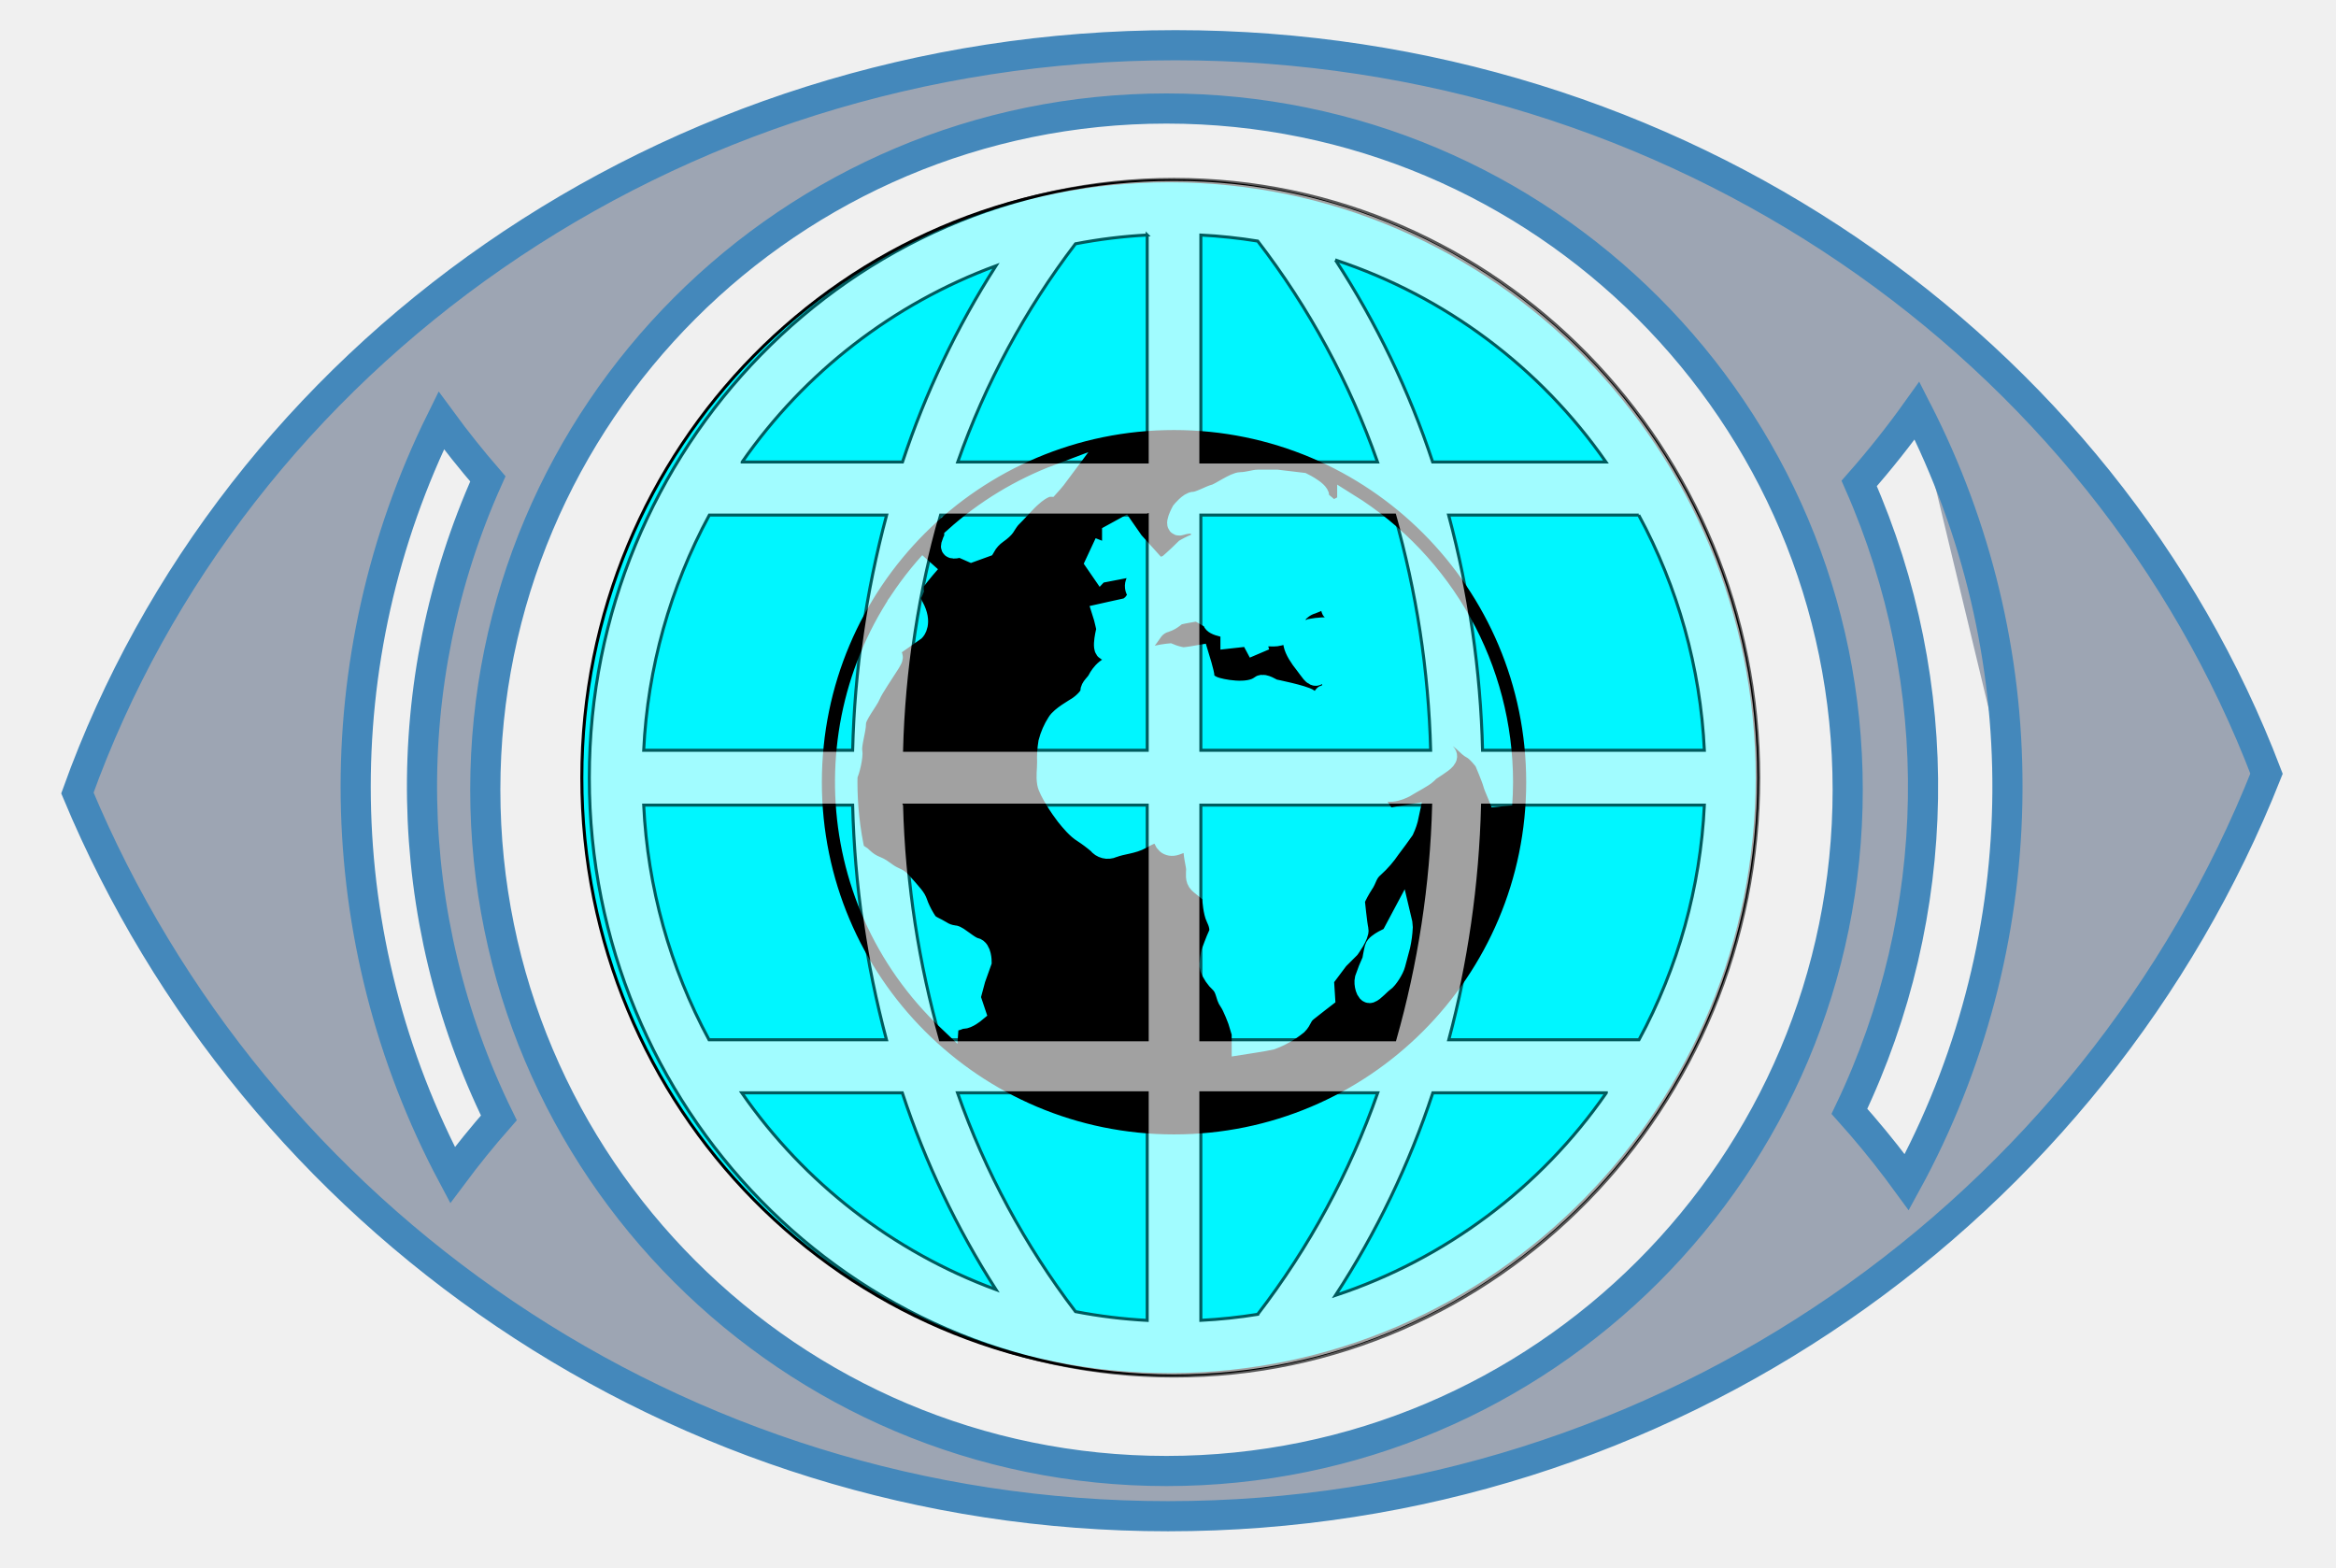
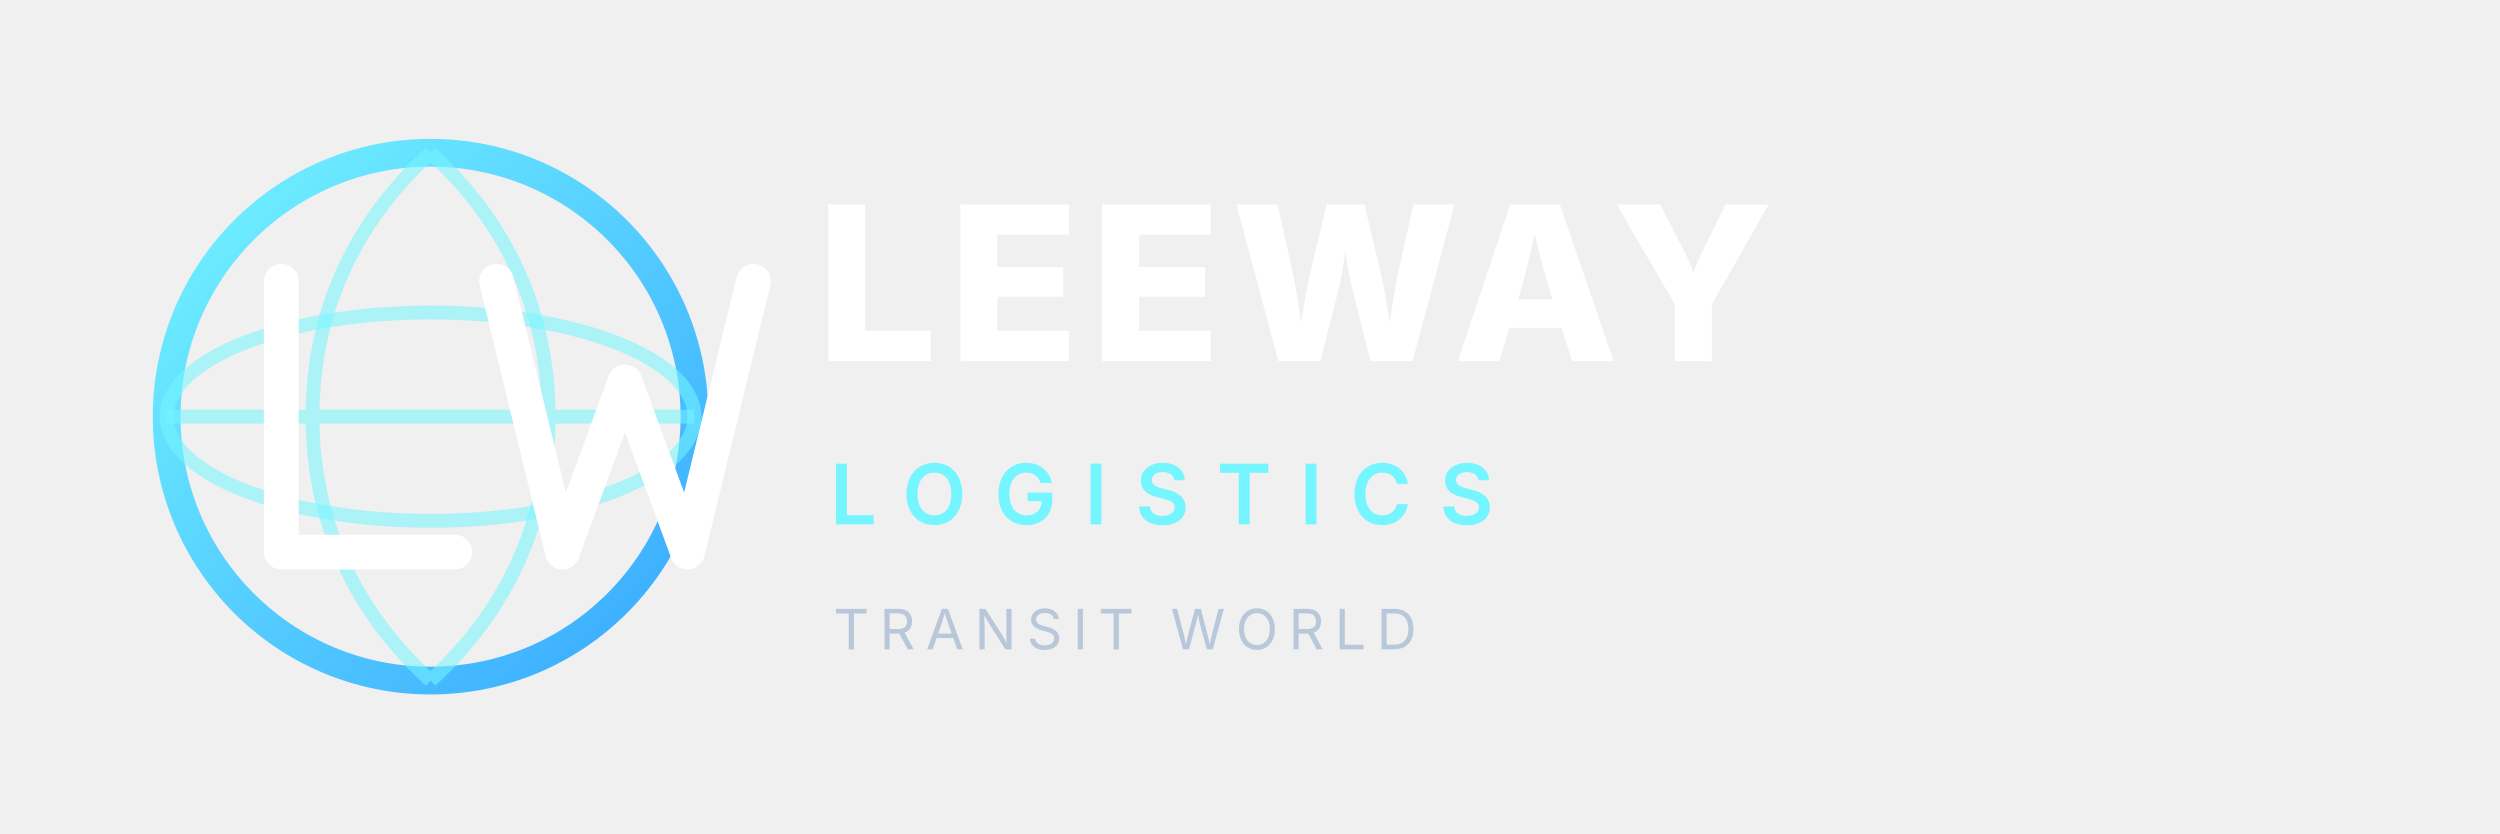
- <svg xmlns="http://www.w3.org/2000/svg" viewBox="180 120 775 520" role="img" aria-labelledby="logo-title">
+ <svg xmlns="http://www.w3.org/2000/svg" viewBox="0 0 720 240" role="img" aria-labelledby="logo-title logo-desc">
  <defs>
-     <style>
-       .cls-4 {
-         fill: #fff;
-       }
- 
-       .cls-2, .cls-4 {
-         stroke: #000;
-         stroke-width: 1px;
-       }
- 
-       .cls-1 {
-         fill: #4454727a;
-         stroke: #48b;
-         stroke-width: 10px;
-       }
- 
-       .cls-1, .cls-2, .cls-3, .cls-4 {
-         fill-rule: evenodd;
-       }
- 
-       .cls-2 {
-         fill: #00f6ff;
-       }
- 
-       .cls-3 {
-         stroke: #00f6ff;
-         stroke-linecap: round;
-         stroke-width: 6.99px;
-       }
- 
-       .cls-4 {
-         opacity: 0.63;
-       }
-     </style>
+     <linearGradient id="lwGlow" x1="0" y1="0" x2="1" y2="1">
+       <stop offset="0" stop-color="#74f5ff" />
+       <stop offset="1" stop-color="#36a7ff" />
+     </linearGradient>
  </defs>
-   <path id="outer_eye" class="cls-1" d="M567.5,623c-163.183,0-303.026-99.084-361.823-239.922C257.508,238.76,401.037,135,570,135c166.451,0,308.222,100.7,361.954,241.667C874.771,520.905,733.152,623,567.5,623ZM567,156c124.816,0,226,101.184,226,226S691.816,608,567,608,341,506.816,341,382,442.184,156,567,156ZM816,256.213A272.836,272.836,0,0,1,846,381M793.574,488.677a249.545,249.545,0,0,0,3.239-208.3A303.384,303.384,0,0,0,816,256.213a274.468,274.468,0,0,1-1.516,252.475q-0.927,1.758-1.88,3.5-1.632-2.238-3.306-4.446Q801.826,497.884,793.574,488.677ZM345.5,490.85q-8.055,9.164-15.37,18.966a274.353,274.353,0,0,1-3.748-250.343q7.347,10.012,15.469,19.393A249.512,249.512,0,0,0,345.5,490.85Z" />
-   <path id="inner_eye" class="cls-2" d="M568,179.985c107.678,0,194.968,88.655,194.968,198.015S675.678,576.015,568,576.015,373.032,487.36,373.032,378,460.322,179.985,568,179.985Z" />
-   <path id="globe" class="cls-3" d="M569.5,499.831A120.331,120.331,0,1,1,689.831,379.5,120.33,120.33,0,0,1,569.5,499.831Zm65.1-50.585c1.225-.4,3.268-2.858,4.492-3.677s3.268-4.083,3.675-5.717,1.227-4.495,1.634-6.126a36.015,36.015,0,0,0,.818-6.135,14.639,14.639,0,0,0-.407-2.855l-3.266,6.127s-4.9,2.04-5.315,3.674-0.817,4.088-.817,4.088a61.248,61.248,0,0,0-2.45,6.133C632.554,446.388,633.372,449.66,634.6,449.246ZM461.011,377.072c0.72-1.105,1.928-6.276,1.6-7.894-0.411-2.037,1.225-6.94,1.225-9.392s4.083-7.358,4.9-9.4,4.491-7.349,6.535-10.623-0.4-2.038-2.449-.809,1.225-3.274,2.449-4.086,8.172-5.72,8.172-5.72,2.449-2.454-.409-7.762c-2.211-4.1,0-4.5,0-6.128a2.43,2.43,0,0,0-1.28-.223c2.129-2.952,4.408-5.788,6.811-8.512A108.871,108.871,0,0,0,494.612,458.6a0.454,0.454,0,0,1,.683-0.363c2.043,0.819,2.449-.4,4.085-0.4s4.086-2.043,4.086-2.043l-1.641-4.9,1.641-6.126,2.041-5.717s0-4.095-2.041-4.5-5.722-4.081-6.946-4.081a10.018,10.018,0,0,1-4.491-1.636c-1.227-.813-3.677-1.634-4.5-2.857a31.144,31.144,0,0,1-2.858-5.314c-0.816-2.039-.409-2.039-3.681-5.715s-2.452-2.863-4.9-4.093-3.265-2.443-5.308-3.263a13.378,13.378,0,0,1-4.5-2.857,4.884,4.884,0,0,0-2.711-1.519,110.041,110.041,0,0,1-2.595-23.808C460.98,378.618,461,377.84,461.011,377.072Zm35.743-78.7a13.8,13.8,0,0,0-1.051,2.589c-0.408,1.638,2.864.416,2.864,0.416L502.239,303l4.5-1.631a13.741,13.741,0,0,1,4.083-4.5c2.857-2.043,2.454-2.452,3.677-4.084s0-.006,5.314-5.732,8.167-5.718,8.167-5.718,1.915-2.1,3.244-3.895A108.986,108.986,0,0,0,496.754,298.368Zm41.024,56.1c-1.224.82-5.715,3.272-6.944,5.315a22.681,22.681,0,0,0-2.859,6.535,31.042,31.042,0,0,0-.408,6.538c0,2.854-.41,4.5,0,6.949s4.5,8.568,6.128,10.623c1.63,2.038,3.674,4.483,5.719,5.713a47.235,47.235,0,0,1,4.9,3.674,4.03,4.03,0,0,0,4.9,1.223c3.272-1.223,6.538-1.223,9.4-2.853s7.353-3.685,7.353-1.231,1.632,4.084,4.082,3.272,6.539-2.858,6.13,0S577,406.764,577,408.4s-0.4,3.265.818,4.495,4.5,3.265,4.5,4.49,0.409,5.311,1.229,6.946,1.639,4.08.823,5.724-2.434,6.123-2.434,6.123-0.779,3.676-.37,4.9a12.683,12.683,0,0,0,3.332,4.906c2.043,2.042,1.771,4.492,2.994,6.124s2.993,6.539,2.993,6.539l1.236,4.088v3.677s7.966-1.231,9.591-1.64a30.673,30.673,0,0,0,8.618-4.9c1.636-1.632,1.311-2.856,3.349-4.488s5.762-4.5,5.762-4.5l-0.387-6.126,4.914-6.544,3.684-3.677s3.267-4.484,2.865-6.128c-0.413-1.628-1.231-9.8-1.231-9.8a37.972,37.972,0,0,1,2.863-5.313c1.224-1.634,1.227-3.678,3.679-5.719a33.109,33.109,0,0,0,5.306-6.126c1.229-1.634,3.681-4.9,4.5-6.127a21.871,21.871,0,0,0,1.635-4.894l-7.355,1.216c-2.45-4.082-9.392-13.073-10.621-15.112a37.04,37.04,0,0,1-2.861-7.76c-0.4-1.634-2.445-6.131-2.856-7.356s-3.27-4.908-4.088-6.128-3.675-2.043-5.309-3.268-11.843-3.27-11.843-3.27-3.129-1.991-4.088-1.226c-4.083,3.269-13.48,1.226-15.523.415s-3.269-2.041-3.269-3.272-1.835-7.143-1.835-7.143-3.985.705-5.213,0.705a20.333,20.333,0,0,1-4.442-1.276s-4.055.379-5.693,1.2a61.205,61.205,0,0,1-6.115,2.438,36.488,36.488,0,0,1-4.488.814c-3.671-1.636-6.529,2.45-7.352,4.079s-2.445,2.454-2.445,4.084S539,353.659,537.778,354.471Zm18.191-54.739-3.128-4.5-3.727,2.045V304.5l-3.839-1.5-1.715,3.674,1.685,2.452L549.114,305v4.129l8.478-1.636,3.164-2.449Zm71.15-12.676c-1.669.869-4.808,3.094-6,1.894-1.227-1.218-4.086-3.423-4.086-3.423,2.448-1.636-4.9-5.212-4.9-5.212l-8.576-1.022h-6.125c-1.227,0-3.681.825-5.723,0.825s-6.943,3.583-8.577,3.994-5.314,2.5-6.944,2.5-4.088,3.086-4.088,3.086-2.856,5.218-.4,4.4,5.717-.858,6.122.367,1.227,3.242,1.636,4.471,6.131,1.618,6.131,1.618a18.551,18.551,0,0,1,2.038-3.683c1.227-1.634,2.452-3.675,2.452-3.675s2.044,4.082,2.452,5.3-0.818,4.908-.818,4.908-4.491,2.852-5.716,2.852-8.175-6.126-8.175-6.126a25.4,25.4,0,0,0-4.489,2.043c-2.856,2.861-5.717,5.31-5.717,5.31a17.057,17.057,0,0,0-4.081,2.046c-1.629,1.222-5.138,1.487-6.117,2.854-2.039,2.863.84,4.9,0.84,4.9l-2.408,3.271-1.548,1.225-5.553,1.221-2.751.616c0.4,1.227,1.258,5.105,1.258,5.105s-1.87,6.943,0,6.943c0,0,4.276,1.64,5.5,1.64s2.625,0.4,4.265-1.227a59.861,59.861,0,0,0,5.156-6.538,8.047,8.047,0,0,1,4.49-3.267c2.454-.82,3-2.047,4.231-2.452s6.47-1.229,6.47-1.229,3.709,2.043,4.932,2.861c0.573,0.386-1.393,1.658,6.086,2.907V331.6l3.7-.411-4.207-3.264-0.44-.1-4.778-4.8-0.419-3.672s4.861,2.862,6.493,3.672a43.671,43.671,0,0,1,4.81,3.272l1.783,5.719,2.4,4.5s-1.87-5.722,0-5.722c0,0,5.158.405,6.381,0a36.253,36.253,0,0,0,5.237-1.632c1.636-.815-0.648-3.68.986-5.721a10.385,10.385,0,0,1,4.981-3.27c1.23-.405,5.35-2.447,5.35-2.447l4.522,0.82c-2.041,1.627-4.486,4.077-2.85,3.676s5.313,1.63,6.949,2.855,0.413,4.087.413,4.087-4.5-.411-7.355-0.815a29.263,29.263,0,0,0-7.351.4l-3.677,2.043s-2.454.816-2.045,2.861,2.045,4.5,3.679,6.535,2.858,4.5,4.085,3.675,5.309-3.265,5.309-3.265a12.784,12.784,0,0,0-.409,4.9,30.6,30.6,0,0,1,.409,4.9s-4.082,0-2.861.822,2.967,3.905,3.681,4.9c4.083,5.717,12.664,18.383,13.482,20.015s0.44,4.126,1.631,5.31c2.454,2.45,7.352,0,8.578-.817s5.311-2.863,6.536-4.082,0.818-.822,3.272-2.454,4.079-2.856,2.859-4.085-3.68-5.725-3.68-5.725c-3.676.825-7.351-1.222-7.351-2.445s-3.269-6.124-3.269-6.124,0.407-.82,3.269.809,5.306,4.908,7.759,4.908,3.678,0.819,6.537,2.453,4.085,3.672,5.719,4.492,4.086,4.086,4.086,4.086,2.447,5.715,2.859,7.358c0.358,1.421,2.277,5.345,2.754,7.132,0.166-2.461.281-4.937,0.281-7.44A108.8,108.8,0,0,0,627.119,287.056ZM548.884,304.5l0.333,0.133-0.333.365v-0.5Z" />
-   <path id="globe_cage" class="cls-4" d="M569.5,576.491c-106.968,0-193.988-89.044-193.988-198.491S462.532,179.509,569.5,179.509,763.488,268.553,763.488,378,676.468,576.491,569.5,576.491ZM578.4,368.9h76.237a314.2,314.2,0,0,0-11.945-78.026H578.4V368.9ZM654.634,387.1H578.4V464.94h64.345A314.251,314.251,0,0,0,654.634,387.1Zm90.813,0H671.861a333.4,333.4,0,0,1-11.206,77.836h63.112A182.117,182.117,0,0,0,745.447,387.1Zm-32.528,95.444H655.363a288.421,288.421,0,0,1-32.3,67.191A177.214,177.214,0,0,0,712.919,482.548Zm-115.67,73.48a263.416,263.416,0,0,0,39.828-73.48H578.4v75.476A173.846,173.846,0,0,0,597.249,556.028ZM560.6,558.036V482.548H497.674a263.837,263.837,0,0,0,39.135,72.575A174.279,174.279,0,0,0,560.6,558.036ZM510.434,547.83a289.038,289.038,0,0,1-31.078-65.282H426.1A177.5,177.5,0,0,0,510.434,547.83Zm-95.208-82.89H474.1A333.353,333.353,0,0,1,462.878,387.1H393.555A182.127,182.127,0,0,0,415.226,464.94ZM393.555,368.9h69.323a333.4,333.4,0,0,1,11.268-78.026H415.332A182.13,182.13,0,0,0,393.555,368.9Zm32.676-95.633h53.185a289.064,289.064,0,0,1,31-65.087A177.487,177.487,0,0,0,426.231,273.263Zm134.372-75.3a174.068,174.068,0,0,0-23.8,2.914,263.8,263.8,0,0,0-39.06,72.384H560.6v-75.3Zm0,92.905H492.051A314.088,314.088,0,0,0,480.106,368.9h80.5V290.87Zm-80.5,96.234A314.1,314.1,0,0,0,492,464.94h68.6V387.1h-80.5ZM578.4,197.977v75.286h58.612a263.412,263.412,0,0,0-39.751-73.289A174.011,174.011,0,0,0,578.4,197.977Zm44.672,8.286a288.6,288.6,0,0,1,32.231,67h57.491A177.213,177.213,0,0,0,623.069,206.263Zm100.6,84.607H660.6A333.3,333.3,0,0,1,671.861,368.9h73.586A182.129,182.129,0,0,0,723.667,290.87Z" />
+   <rect width="720" height="240" fill="none" />
+   <g transform="translate(32 28)">
+     <circle cx="92" cy="92" r="76" fill="none" stroke="url(#lwGlow)" stroke-width="8" />
+     <ellipse cx="92" cy="92" rx="76" ry="30" fill="none" stroke="#74f5ff" stroke-opacity=".55" stroke-width="4" />
+     <path d="M16 92h152M92 16c-22 20-34 46-34 76s12 56 34 76m0-152c22 20 34 46 34 76s-12 56-34 76" fill="none" stroke="#74f5ff" stroke-opacity=".55" stroke-width="4" />
+     <path d="M49 53v78h50M111 53l19 78 18-49 18 49 19-78" fill="none" stroke="#fff" stroke-width="10" stroke-linecap="round" stroke-linejoin="round" />
+   </g>
+   <g fill="#fff" font-family="Inter,Arial,sans-serif">
+     <text x="235" y="104" font-size="62" font-weight="800" letter-spacing="3">LEEWAY</text>
+     <text x="239" y="151" font-size="24" font-weight="600" letter-spacing="8" fill="#74f5ff">LOGISTICS</text>
+     <text x="240" y="187" font-size="16" letter-spacing="3" fill="#b8c7d9">TRANSIT WORLD</text>
+   </g>
</svg>
